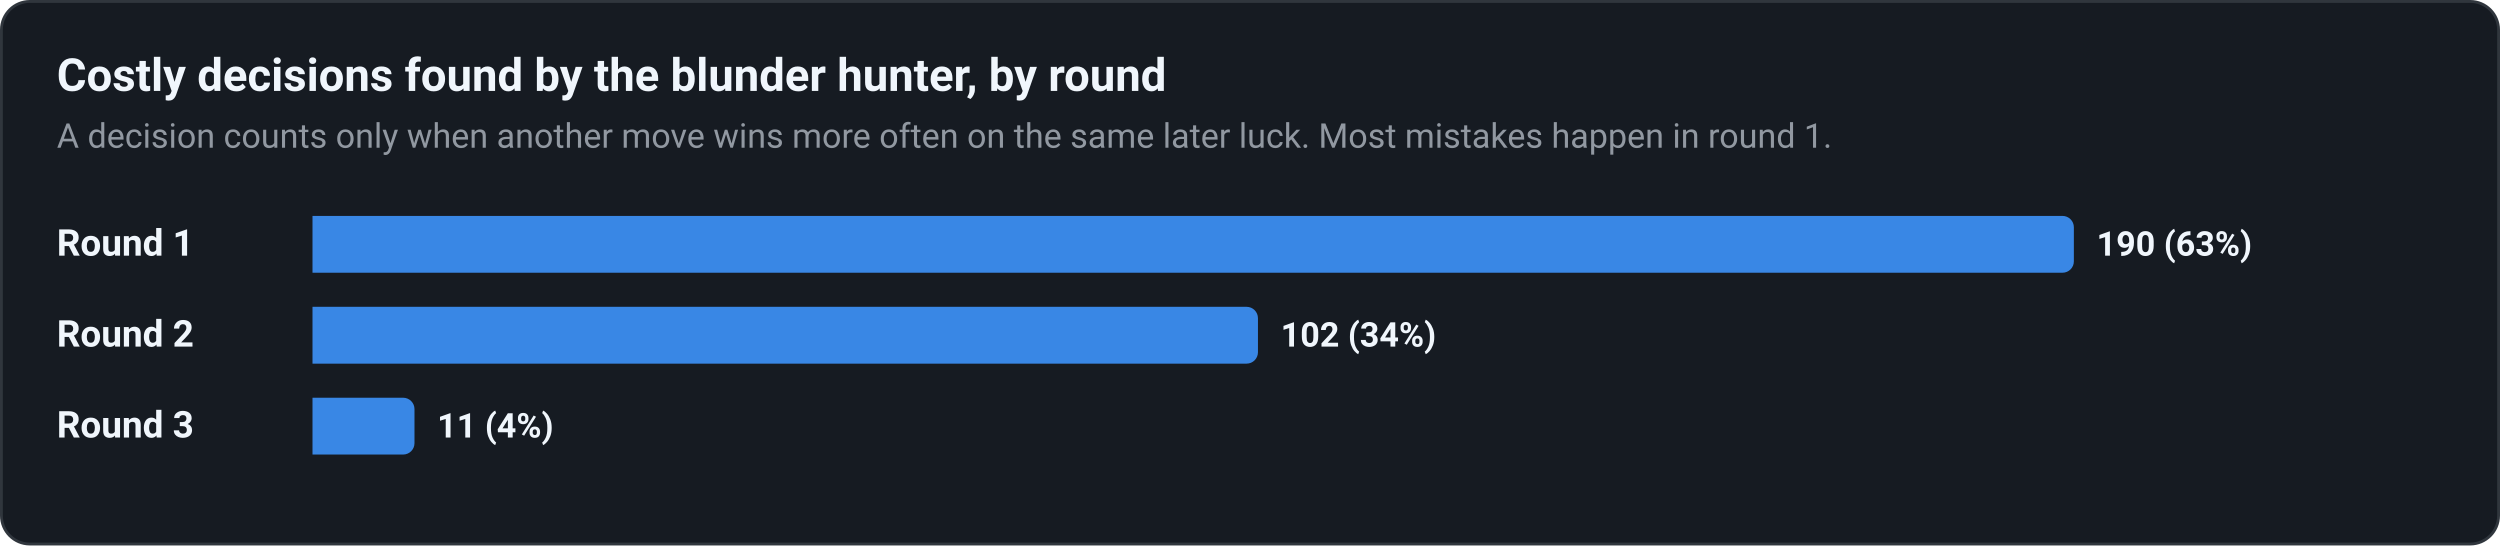
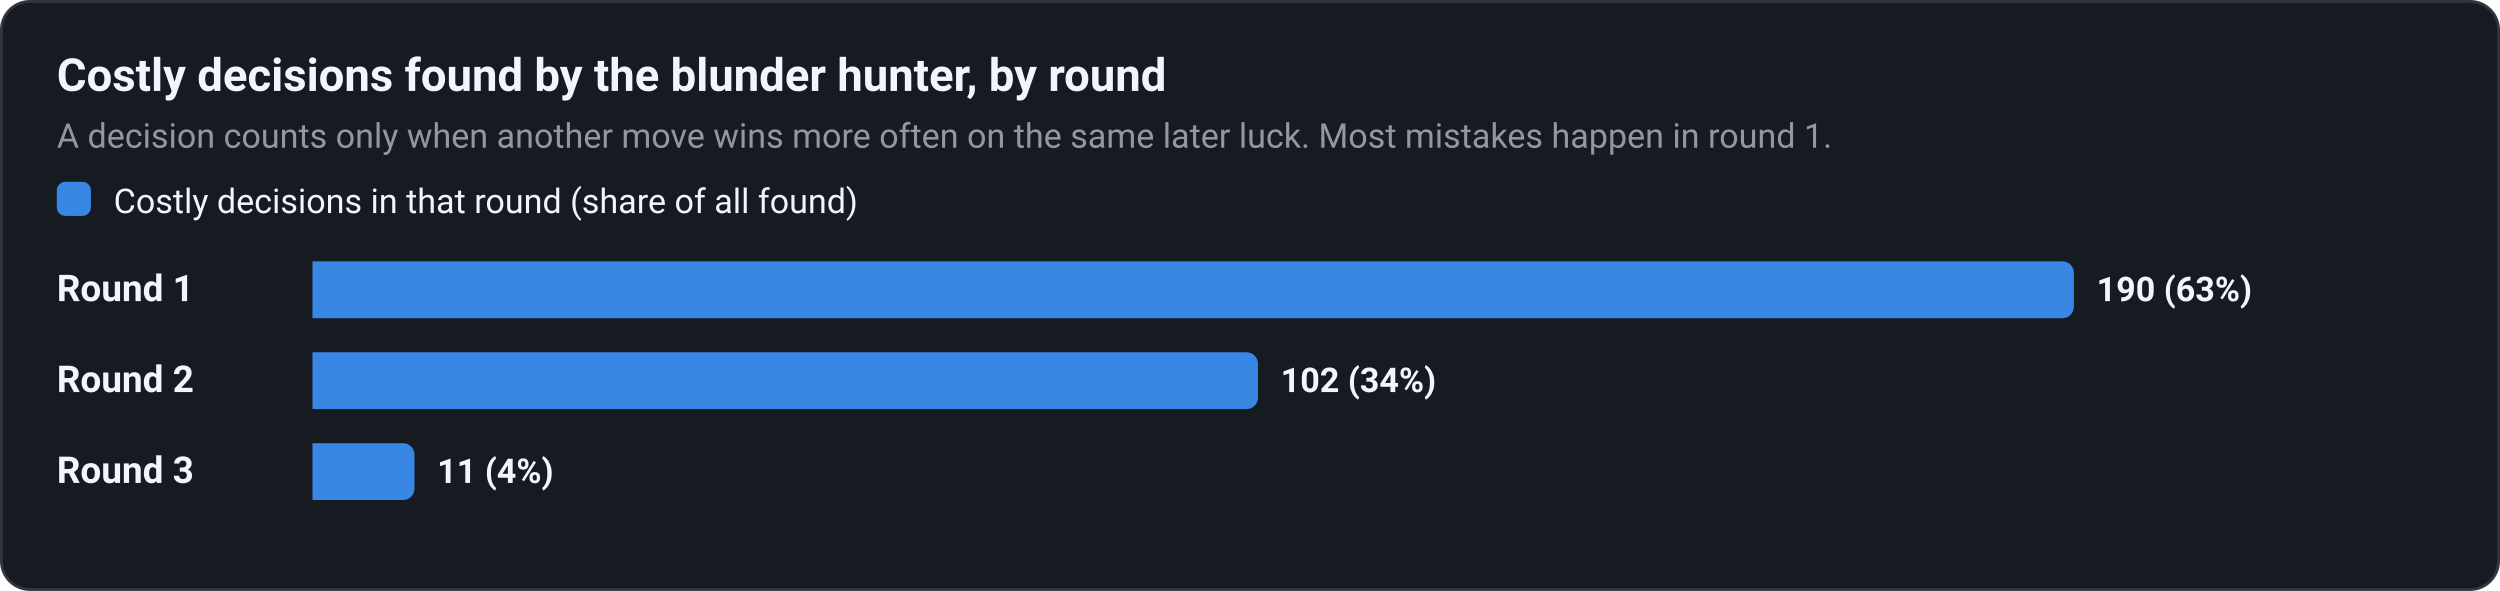
- <svg xmlns="http://www.w3.org/2000/svg" width="880" height="192" viewBox="0 0 880 192" font-family="system-ui,-apple-system,'Segoe UI',Roboto,Helvetica,Arial,sans-serif" role="img" aria-label="Costly decisions found by the blunder hunter, by round">
-   <rect x="0.5" y="0.5" width="879" height="191" rx="10" fill="#161b22" stroke="#30363d" />
+ <svg xmlns="http://www.w3.org/2000/svg" width="880" height="208" viewBox="0 0 880 208" font-family="system-ui,-apple-system,'Segoe UI',Roboto,Helvetica,Arial,sans-serif" role="img" aria-label="Costly decisions found by the blunder hunter, by round">
+   <rect x="0.5" y="0.5" width="879" height="207" rx="10" fill="#161b22" stroke="#30363d" />
  <text x="20.0" y="32.0" fill="#f0f6fc" font-size="16" font-weight="600" text-anchor="start">Costly decisions found by the blunder hunter, by round</text>
  <text x="20.0" y="52.0" fill="#9198a1" font-size="12" font-weight="400" text-anchor="start">A decision counts only when another move wins more often on the same later luck. Most mistakes happen in round 1.</text>
-   <text x="20.0" y="90.0" fill="#f0f6fc" font-size="13" font-weight="600" text-anchor="start">Round 1</text>
-   <path d="M110.0,76.0 H726.0 A4,4 0 0 1 730.0,80.0 V92.0 A4,4 0 0 1 726.0,96.0 H110.0 Z" fill="#3987e5" />
-   <text x="738.0" y="90.0" fill="#f0f6fc" font-size="12" font-weight="600" text-anchor="start">190 (63%)</text>
-   <text x="20.0" y="122.0" fill="#f0f6fc" font-size="13" font-weight="600" text-anchor="start">Round 2</text>
-   <path d="M110.0,108.0 H438.8 A4,4 0 0 1 442.8,112.0 V124.0 A4,4 0 0 1 438.8,128.0 H110.0 Z" fill="#3987e5" />
-   <text x="450.8" y="122.0" fill="#f0f6fc" font-size="12" font-weight="600" text-anchor="start">102 (34%)</text>
-   <text x="20.0" y="154.0" fill="#f0f6fc" font-size="13" font-weight="600" text-anchor="start">Round 3</text>
-   <path d="M110.0,140.0 H141.9 A4,4 0 0 1 145.9,144.0 V156.0 A4,4 0 0 1 141.9,160.0 H110.0 Z" fill="#3987e5" />
-   <text x="153.9" y="154.0" fill="#f0f6fc" font-size="12" font-weight="600" text-anchor="start">11 (4%)</text>
+   <rect x="20" y="64" width="12" height="12" rx="3" fill="#3987e5" />
+   <text x="40.0" y="75.0" fill="#f0f6fc" font-size="12" font-weight="400" text-anchor="start">Costly decisions in that round (share of all found)</text>
+   <text x="20.0" y="106.0" fill="#f0f6fc" font-size="13" font-weight="600" text-anchor="start">Round 1</text>
+   <path d="M110.0,92.0 H726.0 A4,4 0 0 1 730.0,96.0 V108.0 A4,4 0 0 1 726.0,112.0 H110.0 Z" fill="#3987e5" />
+   <text x="738.0" y="106.0" fill="#f0f6fc" font-size="12" font-weight="600" text-anchor="start">190 (63%)</text>
+   <text x="20.0" y="138.0" fill="#f0f6fc" font-size="13" font-weight="600" text-anchor="start">Round 2</text>
+   <path d="M110.0,124.0 H438.8 A4,4 0 0 1 442.8,128.0 V140.0 A4,4 0 0 1 438.8,144.0 H110.0 Z" fill="#3987e5" />
+   <text x="450.8" y="138.0" fill="#f0f6fc" font-size="12" font-weight="600" text-anchor="start">102 (34%)</text>
+   <text x="20.0" y="170.0" fill="#f0f6fc" font-size="13" font-weight="600" text-anchor="start">Round 3</text>
+   <path d="M110.0,156.0 H141.9 A4,4 0 0 1 145.9,160.0 V172.0 A4,4 0 0 1 141.9,176.0 H110.0 Z" fill="#3987e5" />
+   <text x="153.9" y="170.0" fill="#f0f6fc" font-size="12" font-weight="600" text-anchor="start">11 (4%)</text>
</svg>
